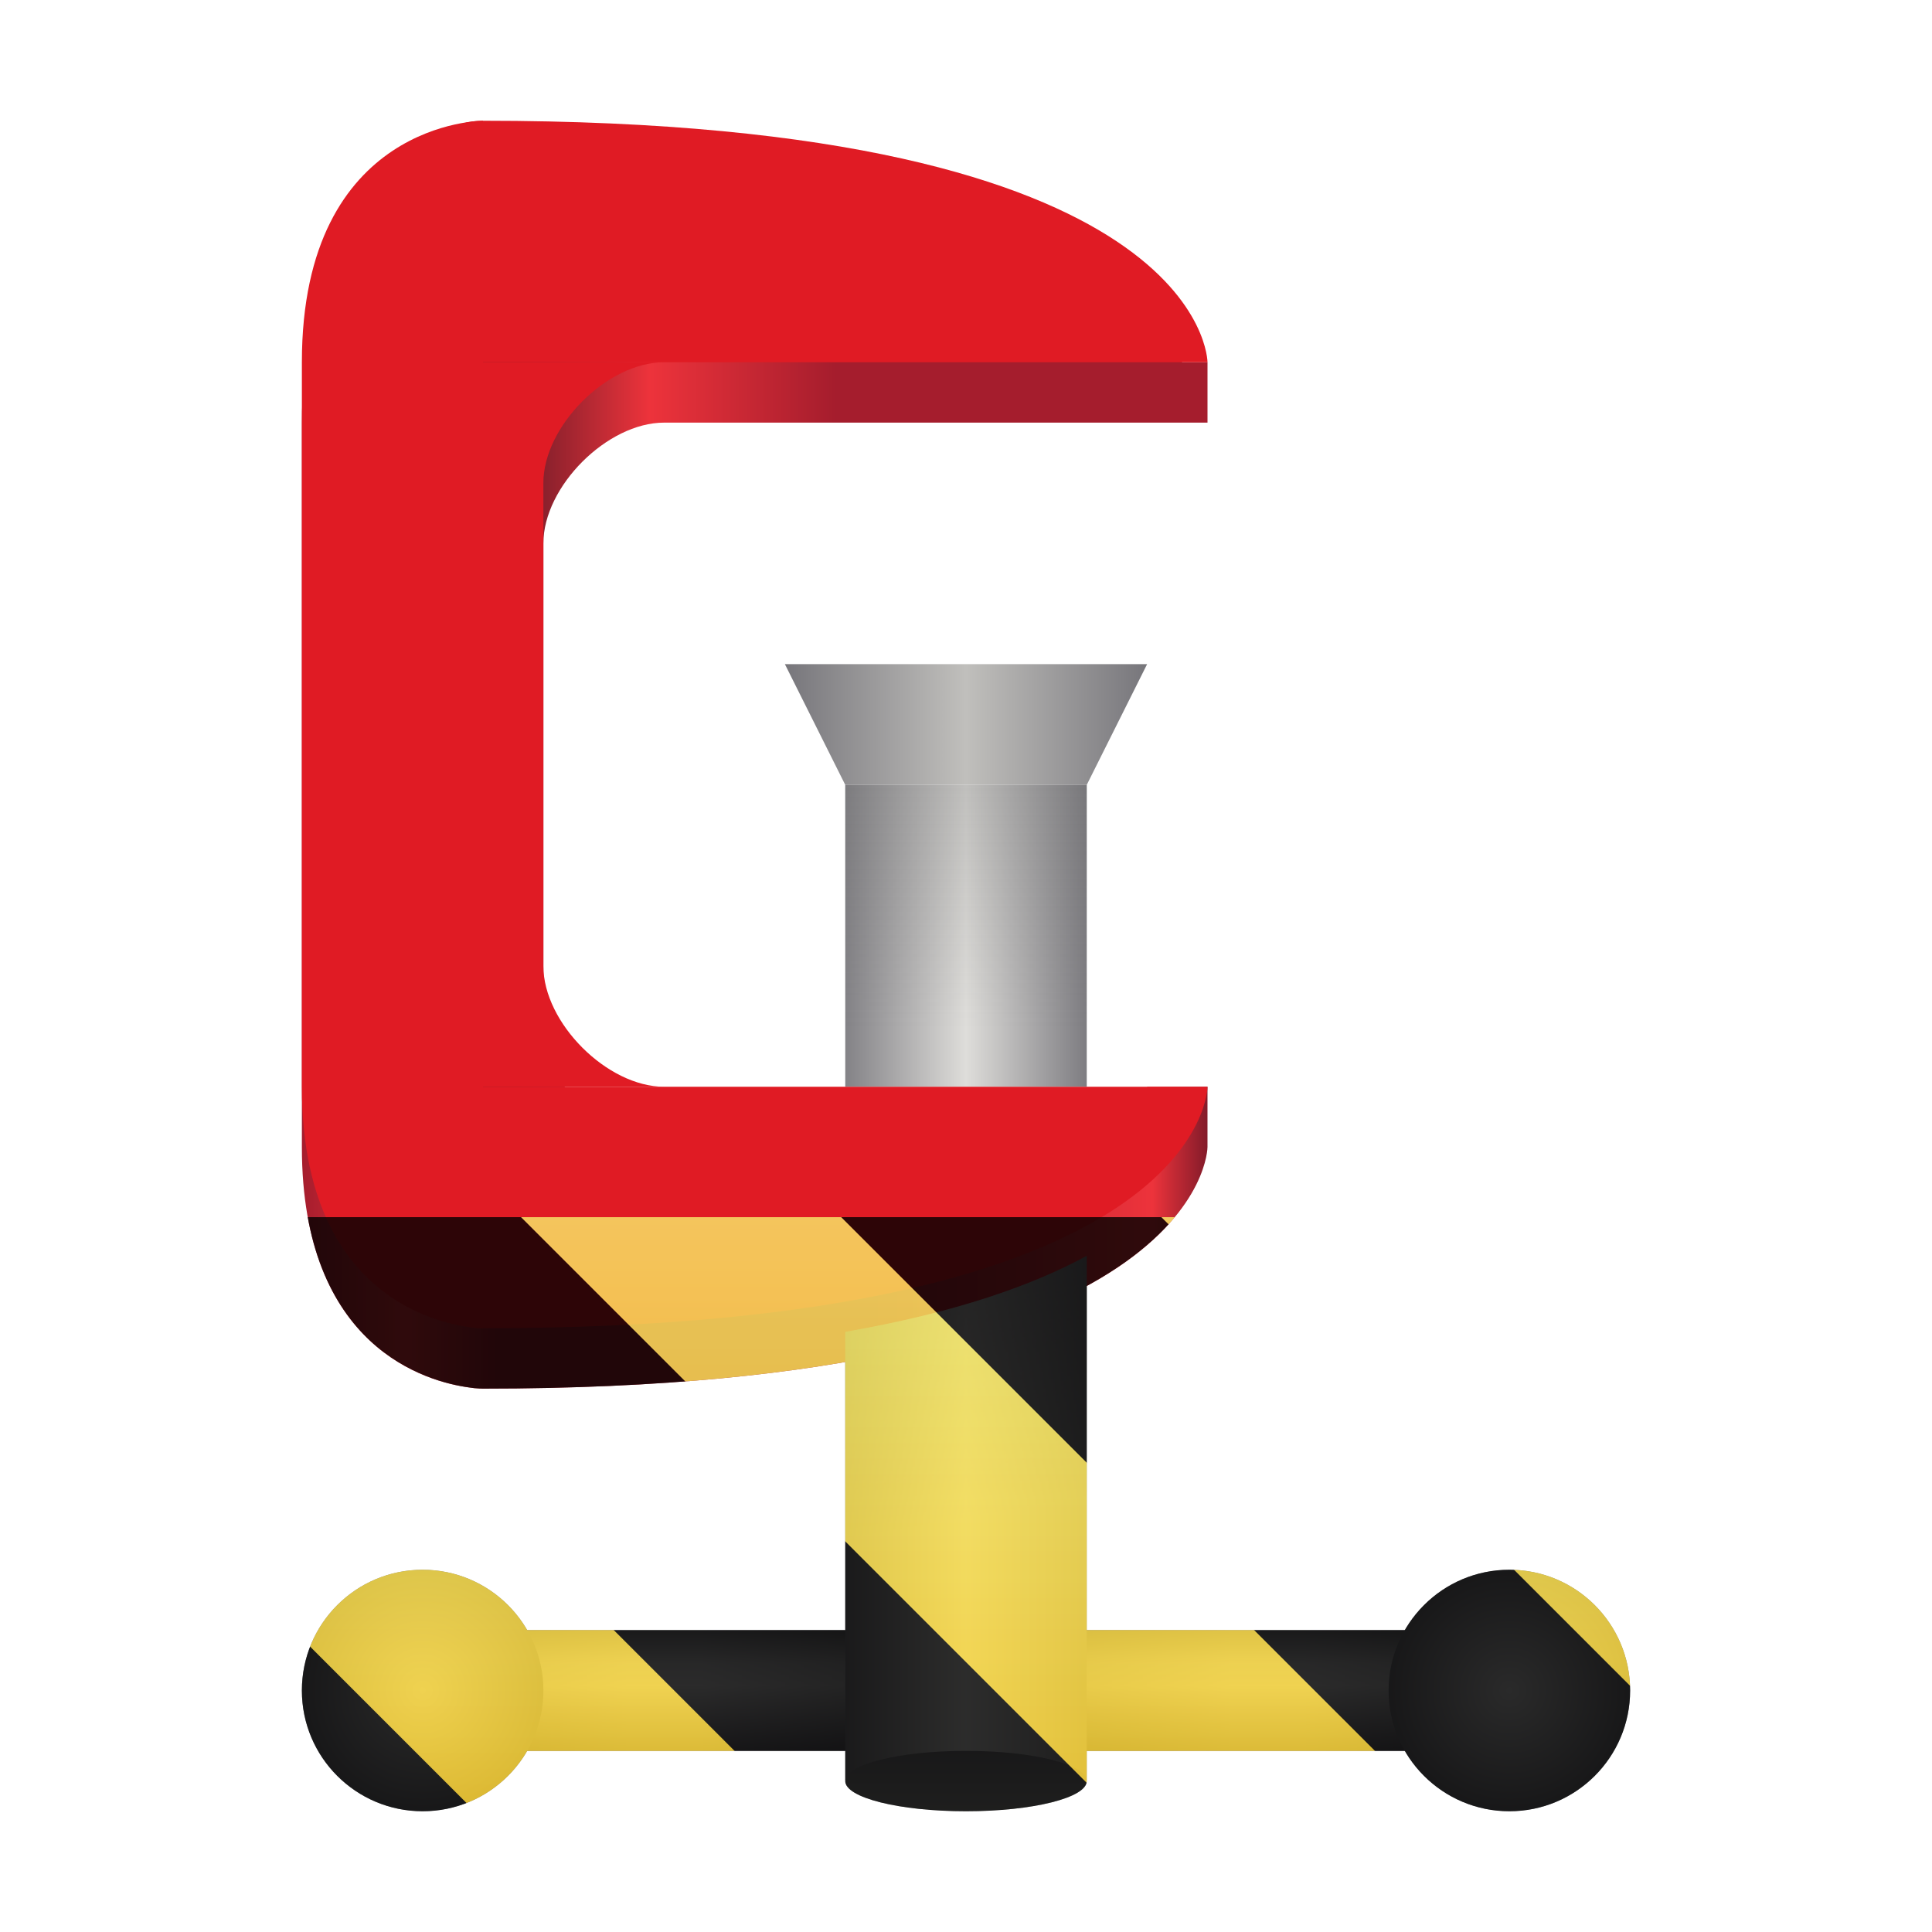
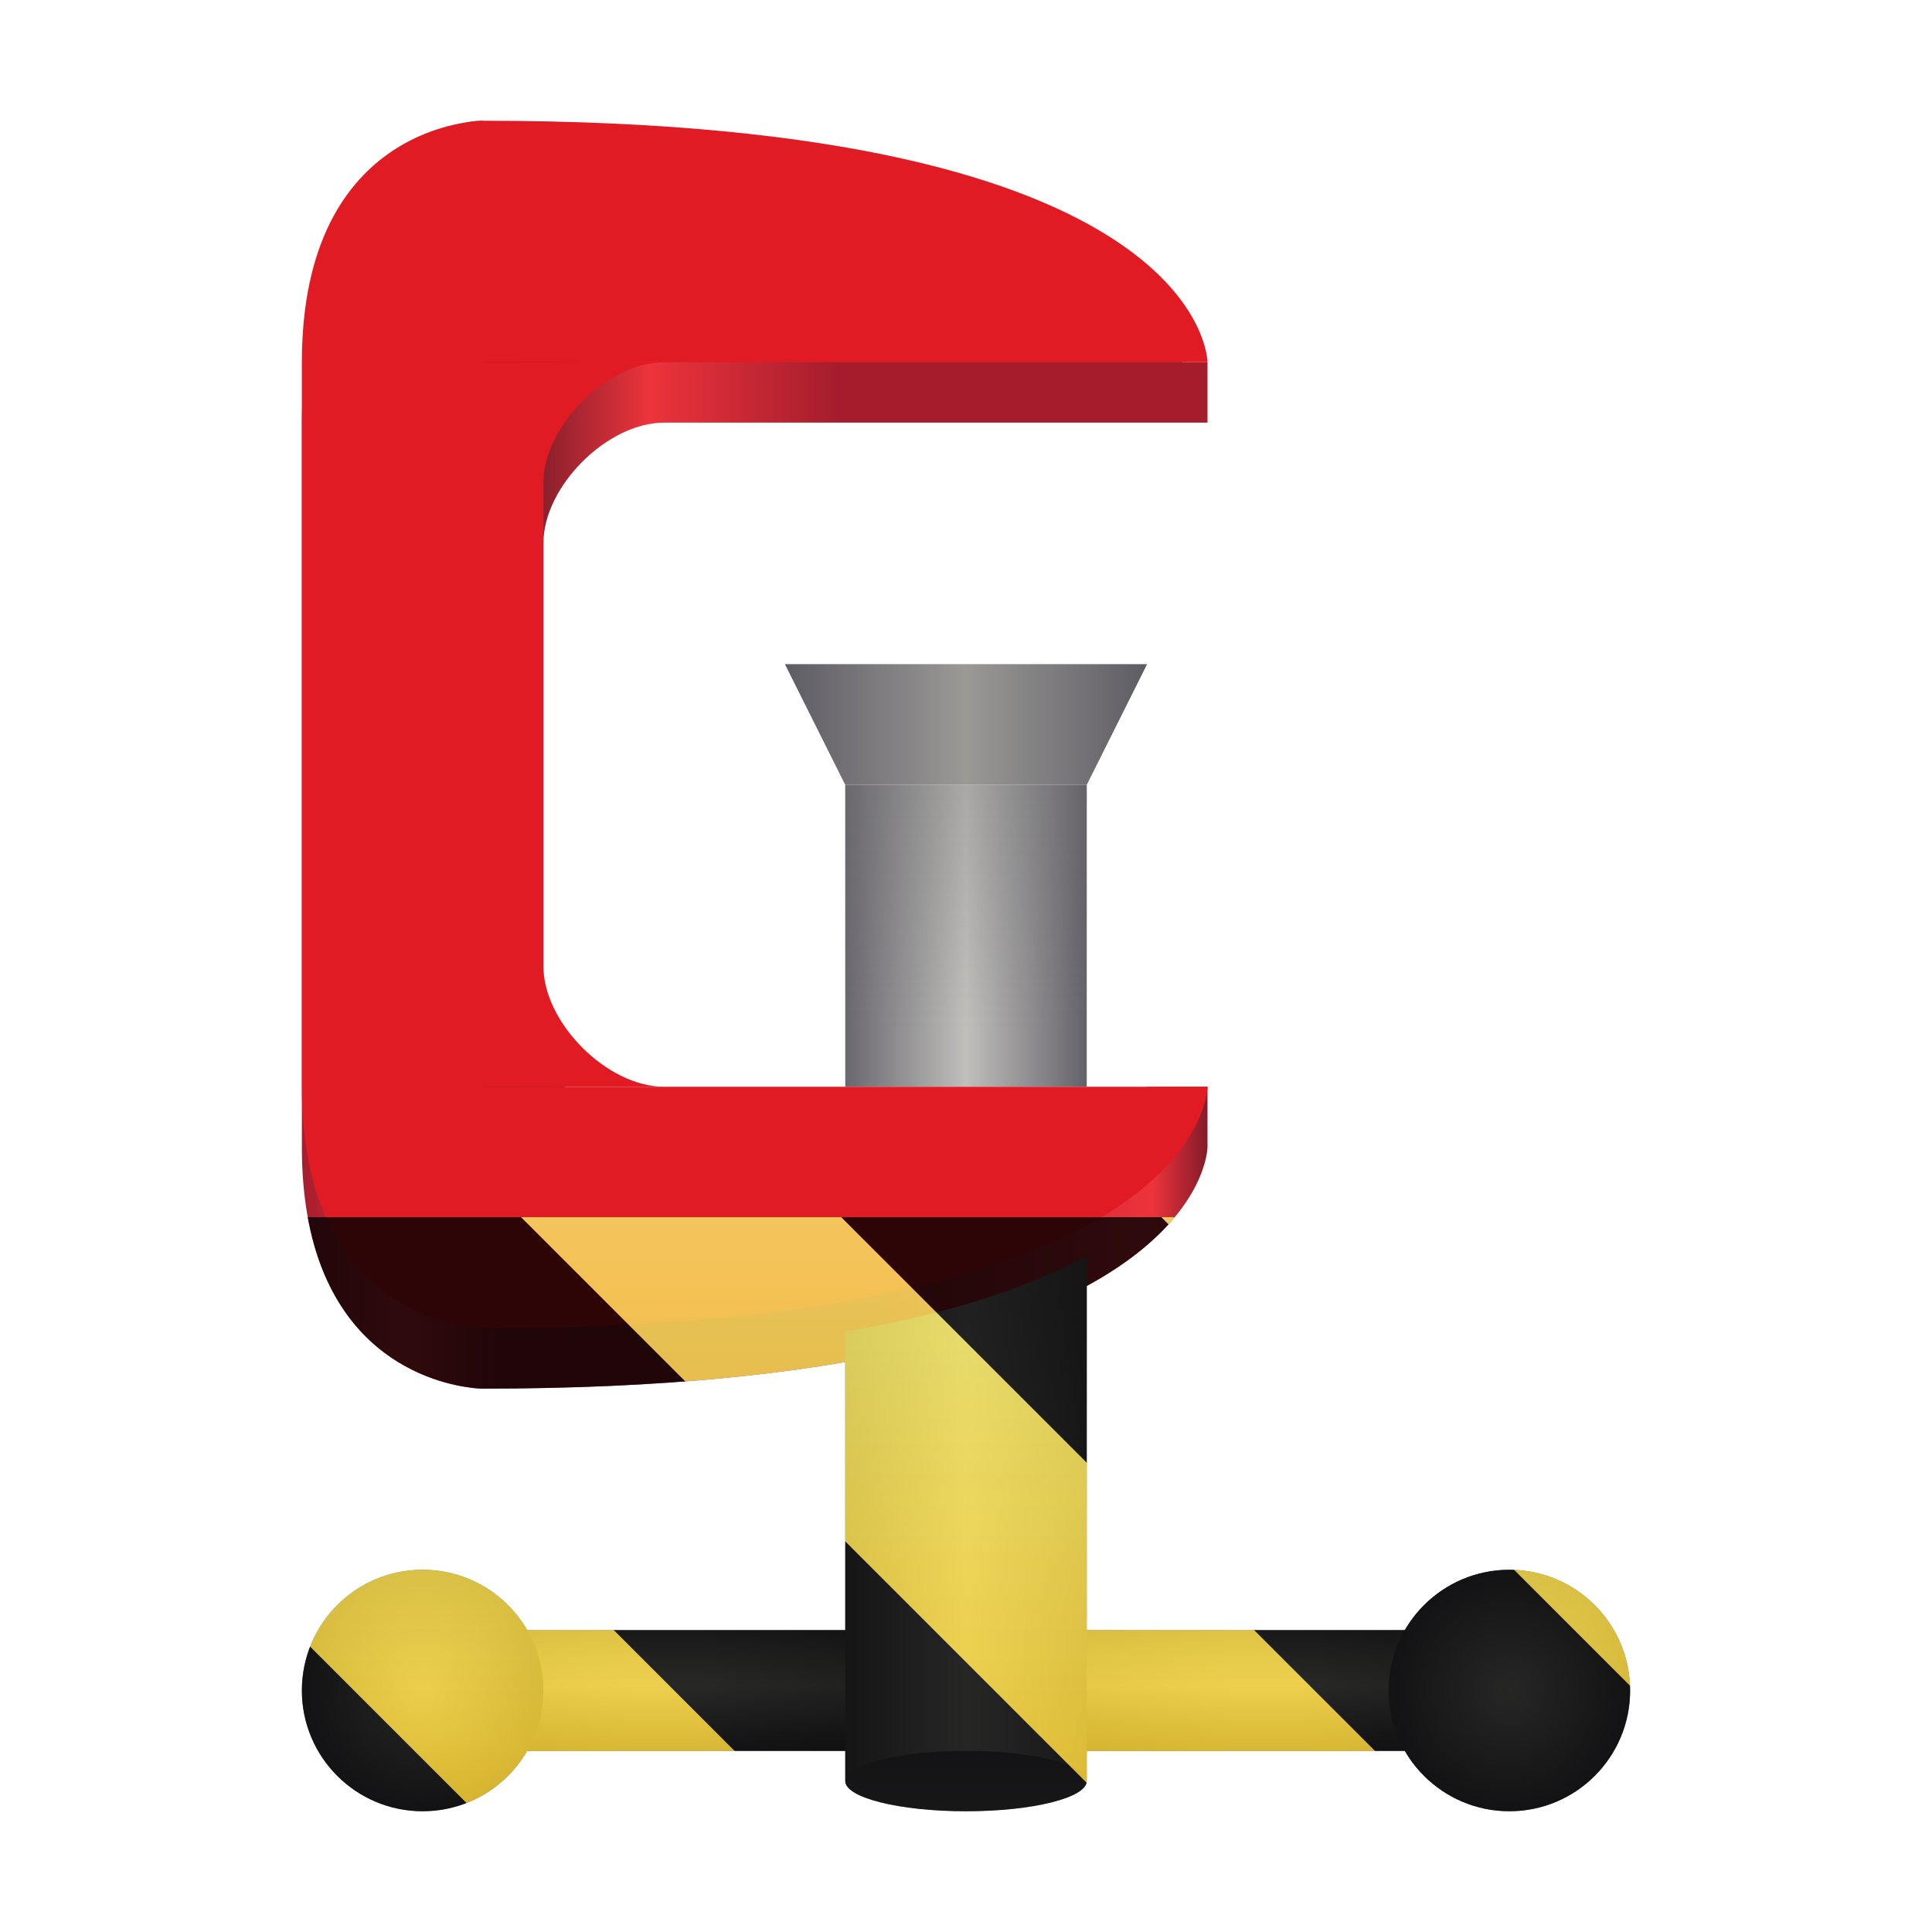
<svg xmlns="http://www.w3.org/2000/svg" xmlns:xlink="http://www.w3.org/1999/xlink" height="128px" viewBox="0 0 128 128" width="128px">
  <filter id="a" height="100%" width="100%" x="0%" y="0%">
    <feColorMatrix color-interpolation-filters="sRGB" values="0 0 0 0 1 0 0 0 0 1 0 0 0 0 1 0 0 0 1 0" />
  </filter>
  <linearGradient id="b" gradientUnits="userSpaceOnUse" x1="63.791" x2="63.791" y1="79.84" y2="144.16">
    <stop offset="0" stop-color="#77767b" />
    <stop offset="0.428" stop-color="#77767b" />
-     <stop offset="0.472" stop-color="#dddcde" />
-     <stop offset="0.495" stop-color="#eeedee" />
-     <stop offset="0.603" stop-color="#3d3846" />
+     <stop offset="0.472" stop-color="#c0bfbc" />
+     <stop offset="0.495" stop-color="#deddda" />
+     <stop offset="0.603" stop-color="#241f31" />
  </linearGradient>
  <linearGradient id="c" gradientUnits="userSpaceOnUse" x1="52" x2="76" y1="48" y2="48">
-     <stop offset="0" stop-color="#77767b" />
-     <stop offset="0.5" stop-color="#c0bfbc" />
-     <stop offset="1" stop-color="#77767b" />
+     <stop offset="0" stop-color="#5e5c64" />
+     <stop offset="0.5" stop-color="#9a9996" />
+     <stop offset="1" stop-color="#5e5c64" />
  </linearGradient>
  <linearGradient id="d" gradientTransform="matrix(-0 -0.22727 1 -0 -220.0003 76.5453)" gradientUnits="userSpaceOnUse" x1="64" x2="64" y1="240" y2="328.001">
-     <stop offset="0" stop-color="#77767b" />
-     <stop offset="0.397" stop-color="#77767b" />
-     <stop offset="0.5" stop-color="#deddda" />
-     <stop offset="0.597" stop-color="#77767b" />
-     <stop offset="1" stop-color="#77767b" />
+     <stop offset="0" stop-color="#5e5c64" />
+     <stop offset="0.397" stop-color="#5e5c64" />
+     <stop offset="0.5" stop-color="#c0bfbc" />
+     <stop offset="0.597" stop-color="#5e5c64" />
+     <stop offset="1" stop-color="#5e5c64" />
  </linearGradient>
  <linearGradient id="e" gradientUnits="userSpaceOnUse" x1="20" x2="80" y1="52" y2="52">
    <stop offset="0" stop-color="#a51d2d" />
    <stop offset="0.115" stop-color="#ed333b" />
    <stop offset="0.216" stop-color="#a51d2d" />
    <stop offset="0.625" stop-color="#a51d2d" />
    <stop offset="0.939" stop-color="#ed333b" />
    <stop offset="1" stop-color="#831b2a" />
  </linearGradient>
  <linearGradient id="f" gradientUnits="userSpaceOnUse" x1="28.406" x2="80" y1="44" y2="44">
    <stop offset="0" stop-color="#7e1824" />
    <stop offset="0.143" stop-color="#87202c" />
    <stop offset="0.284" stop-color="#ed333b" />
    <stop offset="0.523" stop-color="#a51d2d" />
    <stop offset="1" stop-color="#a51d2d" />
  </linearGradient>
  <linearGradient id="g" gradientTransform="matrix(-0 -0.432386 1 -0 -220.0003 126.573)" gradientUnits="userSpaceOnUse" x1="64" x2="64" y1="240" y2="328.001">
-     <stop offset="0" stop-color="#77767b" />
-     <stop offset="0.397" stop-color="#77767b" />
-     <stop offset="0.5" stop-color="#deddda" />
-     <stop offset="0.626" stop-color="#77767b" />
-     <stop offset="1" stop-color="#77767b" />
+     <stop offset="0" stop-color="#5e5c64" />
+     <stop offset="0.397" stop-color="#5e5c64" />
+     <stop offset="0.5" stop-color="#c0bfbc" />
+     <stop offset="0.626" stop-color="#5e5c64" />
+     <stop offset="1" stop-color="#5e5c64" />
  </linearGradient>
  <linearGradient id="h" gradientTransform="matrix(-0 -1 1 -0 0 -172)" gradientUnits="userSpaceOnUse" x1="-289.662" x2="-255.467" y1="67.015" y2="60.985">
    <stop offset="0.498" stop-opacity="0" />
    <stop offset="1" stop-color="#3d3846" stop-opacity="0.247" />
  </linearGradient>
  <linearGradient id="i" gradientUnits="userSpaceOnUse" x1="64" x2="64" y1="126" y2="110">
-     <stop offset="0.355" stop-color="#9a9996" />
-     <stop offset="0.649" stop-color="#77767b" />
+     <stop offset="0.355" stop-color="#77767b" />
+     <stop offset="0.649" stop-color="#5e5c64" />
  </linearGradient>
  <linearGradient id="j" gradientUnits="userSpaceOnUse">
    <stop offset="0" stop-opacity="0.247" />
    <stop offset="0.399" stop-opacity="0.102" />
    <stop offset="0.603" stop-opacity="0.102" />
    <stop offset="1" stop-opacity="0.247" />
  </linearGradient>
  <linearGradient id="k" x1="96" x2="72" xlink:href="#j" y1="112" y2="112" />
  <linearGradient id="l" x1="32" x2="56" xlink:href="#j" y1="112" y2="112" />
  <linearGradient id="m" gradientUnits="userSpaceOnUse">
-     <stop offset="0" stop-color="#d2d2d2" />
-     <stop offset="1" stop-color="#77767b" />
+     <stop offset="0" stop-color="#c0bfbc" />
+     <stop offset="1" stop-color="#5e5c64" />
  </linearGradient>
  <radialGradient id="n" cx="100" cy="284" gradientTransform="matrix(1 0 0 0.999975 0 -171.9929)" r="8" xlink:href="#m" />
  <radialGradient id="o" cx="100" cy="284" gradientTransform="matrix(1 0 0 0.999975 -71.99957 -171.9929)" r="8" xlink:href="#m" />
  <linearGradient id="p" gradientTransform="matrix(-0 -1 1 -0 0 -172)" gradientUnits="userSpaceOnUse" x1="-244" x2="-224" y1="64" y2="64">
    <stop offset="0.197" stop-color="#616161" stop-opacity="0" />
    <stop offset="1" stop-color="#676767" stop-opacity="0.251" />
  </linearGradient>
  <clipPath id="q">
    <rect height="128" width="128" />
  </clipPath>
  <clipPath id="r">
    <rect height="128" width="128" />
  </clipPath>
  <mask id="s">
    <g filter="url(#a)">
      <g clip-path="url(#r)" filter="url(#a)">
        <g clip-path="url(#q)">
          <path d="m 31.633 108 h 64.32 v 8 h -64.32 z m 0 0" fill="url(#b)" />
          <path d="m 52 44 h 24 l -4 8 h -16 z m 0 0" fill="url(#c)" />
          <path d="m 56 72 v -20 h 16 v 20 z m 0 0" fill="url(#d)" />
          <path d="m 32 12 s -12 -0.004 -12 16 v 48 c 0 13.324 8.32 15.555 11.105 15.926 c 0.203 0.035 0.422 0.055 0.652 0.066 c 0.082 0 0.156 0.008 0.242 0.008 c 47.996 0 48 -16 48 -16 v -4 h -4 v 4 h -44 z m 0 0" fill="url(#e)" />
          <path d="m 32 12 c -8.086 0 0 16 0 16 v 48 h 12 c -3.77 0 -8 -4.23 -8 -8 v -32 c 0 -3.77 4.23 -8 8 -8 h 36 v -4 h -1.672 c -3.441 -4.738 -13.996 -12 -46.328 -12 z m 0 0" fill="url(#f)" />
          <path d="m 72 83.203 c -3.539 1.926 -8.641 3.758 -16 5.035 v 29.688 h 16 z m 0 0" fill="url(#g)" />
          <path d="m 72 83.203 c -3.539 1.926 -8.641 3.758 -16 5.035 v 29.688 h 16 z m 0 0" fill="url(#h)" />
          <path d="m 72 118 c 0 1.105 -3.582 2 -8 2 s -8 -0.895 -8 -2 s 3.582 -2 8 -2 s 8 0.895 8 2 z m 0 0" fill="url(#i)" />
          <path d="m 32 8 s -12 -0.004 -12 16 v 48 c 0 16 12 16 12 16 z m 0 0" fill="#e01b24" />
          <path d="m 32 8 c 47.996 0 48 16 48 16 h -48 s -8.086 -16 0 -16 z m 0 0" fill="#e01b24" />
          <path d="m 32 88 c 47.996 0 48 -16 48 -16 h -48 s -8.086 16 0 16 z m 0 0" fill="#e01b24" />
          <path d="m 44 24 c -3.77 0 -8 4.23 -8 8 v 32 c 0 3.77 4.23 8 8 8 h -12 v -48 s 25.406 0 12 0 z m 0 0" fill="#e01b24" />
          <path d="m 72 108 h 24 v 8 h -24 z m 0 0" fill="url(#k)" />
          <path d="m 32 108 h 24 v 8 h -24 z m 0 0" fill="url(#l)" />
          <path d="m 108 112 c 0 4.418 -3.582 8 -8 8 s -8 -3.582 -8 -8 s 3.582 -8 8 -8 s 8 3.582 8 8 z m 0 0" fill="url(#n)" />
          <path d="m 36 112 c 0 4.418 -3.582 8 -8 8 s -8 -3.582 -8 -8 s 3.582 -8 8 -8 s 8 3.582 8 8 z m 0 0" fill="url(#o)" />
          <path d="m 56 72 v -20 h 16 v 20 z m 0 0" fill="url(#p)" />
        </g>
      </g>
    </g>
  </mask>
  <mask id="t">
    <g filter="url(#a)">
      <rect fill-opacity="0.8" height="184.32" width="184.32" x="-28.16" y="-28.16" />
    </g>
  </mask>
  <linearGradient id="u" gradientTransform="matrix(0 0.37 -0.98462 0 295.385 -30.36)" gradientUnits="userSpaceOnUse" x1="300" x2="428" y1="235" y2="235">
    <stop offset="0" stop-color="#f9f06b" />
    <stop offset="1" stop-color="#f5c211" />
  </linearGradient>
  <clipPath id="v">
    <rect height="128" width="128" />
  </clipPath>
  <clipPath id="w">
    <rect height="128" width="128" />
  </clipPath>
  <path d="m 31.633 108 h 64.32 v 8 h -64.32 z m 0 0" fill="url(#b)" />
  <path d="m 52 44 h 24 l -4 8 h -16 z m 0 0" fill="url(#c)" />
  <path d="m 56 72 v -20 h 16 v 20 z m 0 0" fill="url(#d)" />
  <path d="m 32 12 s -12 -0.004 -12 16 v 48 c 0 13.324 8.32 15.555 11.105 15.926 c 0.203 0.035 0.422 0.055 0.652 0.066 c 0.082 0 0.156 0.008 0.242 0.008 c 47.996 0 48 -16 48 -16 v -4 h -4 v 4 h -44 z m 0 0" fill="url(#e)" />
  <path d="m 32 12 c -8.086 0 0 16 0 16 v 48 h 12 c -3.77 0 -8 -4.23 -8 -8 v -32 c 0 -3.77 4.23 -8 8 -8 h 36 v -4 h -1.672 c -3.441 -4.738 -13.996 -12 -46.328 -12 z m 0 0" fill="url(#f)" />
  <path d="m 72 83.203 c -3.539 1.926 -8.641 3.758 -16 5.035 v 29.688 h 16 z m 0 0" fill="url(#g)" />
  <path d="m 72 83.203 c -3.539 1.926 -8.641 3.758 -16 5.035 v 29.688 h 16 z m 0 0" fill="url(#h)" />
  <path d="m 72 118 c 0 1.105 -3.582 2 -8 2 s -8 -0.895 -8 -2 s 3.582 -2 8 -2 s 8 0.895 8 2 z m 0 0" fill="url(#i)" />
  <g fill="#e01b24">
    <path d="m 32 8 s -12 -0.004 -12 16 v 48 c 0 16 12 16 12 16 z m 0 0" />
    <path d="m 32 8 c 47.996 0 48 16 48 16 h -48 s -8.086 -16 0 -16 z m 0 0" />
    <path d="m 32 88 c 47.996 0 48 -16 48 -16 h -48 s -8.086 16 0 16 z m 0 0" />
    <path d="m 44 24 c -3.77 0 -8 4.23 -8 8 v 32 c 0 3.77 4.23 8 8 8 h -12 v -48 s 25.406 0 12 0 z m 0 0" />
  </g>
  <path d="m 72 108 h 24 v 8 h -24 z m 0 0" fill="url(#k)" />
  <path d="m 32 108 h 24 v 8 h -24 z m 0 0" fill="url(#l)" />
  <path d="m 108 112 c 0 4.418 -3.582 8 -8 8 s -8 -3.582 -8 -8 s 3.582 -8 8 -8 s 8 3.582 8 8 z m 0 0" fill="url(#n)" />
  <path d="m 36 112 c 0 4.418 -3.582 8 -8 8 s -8 -3.582 -8 -8 s 3.582 -8 8 -8 s 8 3.582 8 8 z m 0 0" fill="url(#o)" />
  <path d="m 56 72 v -20 h 16 v 20 z m 0 0" fill="url(#p)" />
  <g mask="url(#s)">
    <g clip-path="url(#w)">
      <g mask="url(#t)">
        <g clip-path="url(#v)">
          <path d="m 128 80.641 v 47.359 h -128 v -47.359 z m 0 0" fill="url(#u)" />
          <path d="m 13.309 80.641 l 47.355 47.359 h 21.215 l -47.359 -47.359 z m 42.422 0 l 47.363 47.359 h 21.215 l -47.363 -47.359 z m 42.43 0 l 29.84 29.84 v -21.211 l -8.629 -8.629 z m -98.16 7.906 v 21.215 l 18.238 18.238 h 21.215 z m 0 0" />
        </g>
      </g>
    </g>
  </g>
</svg>
